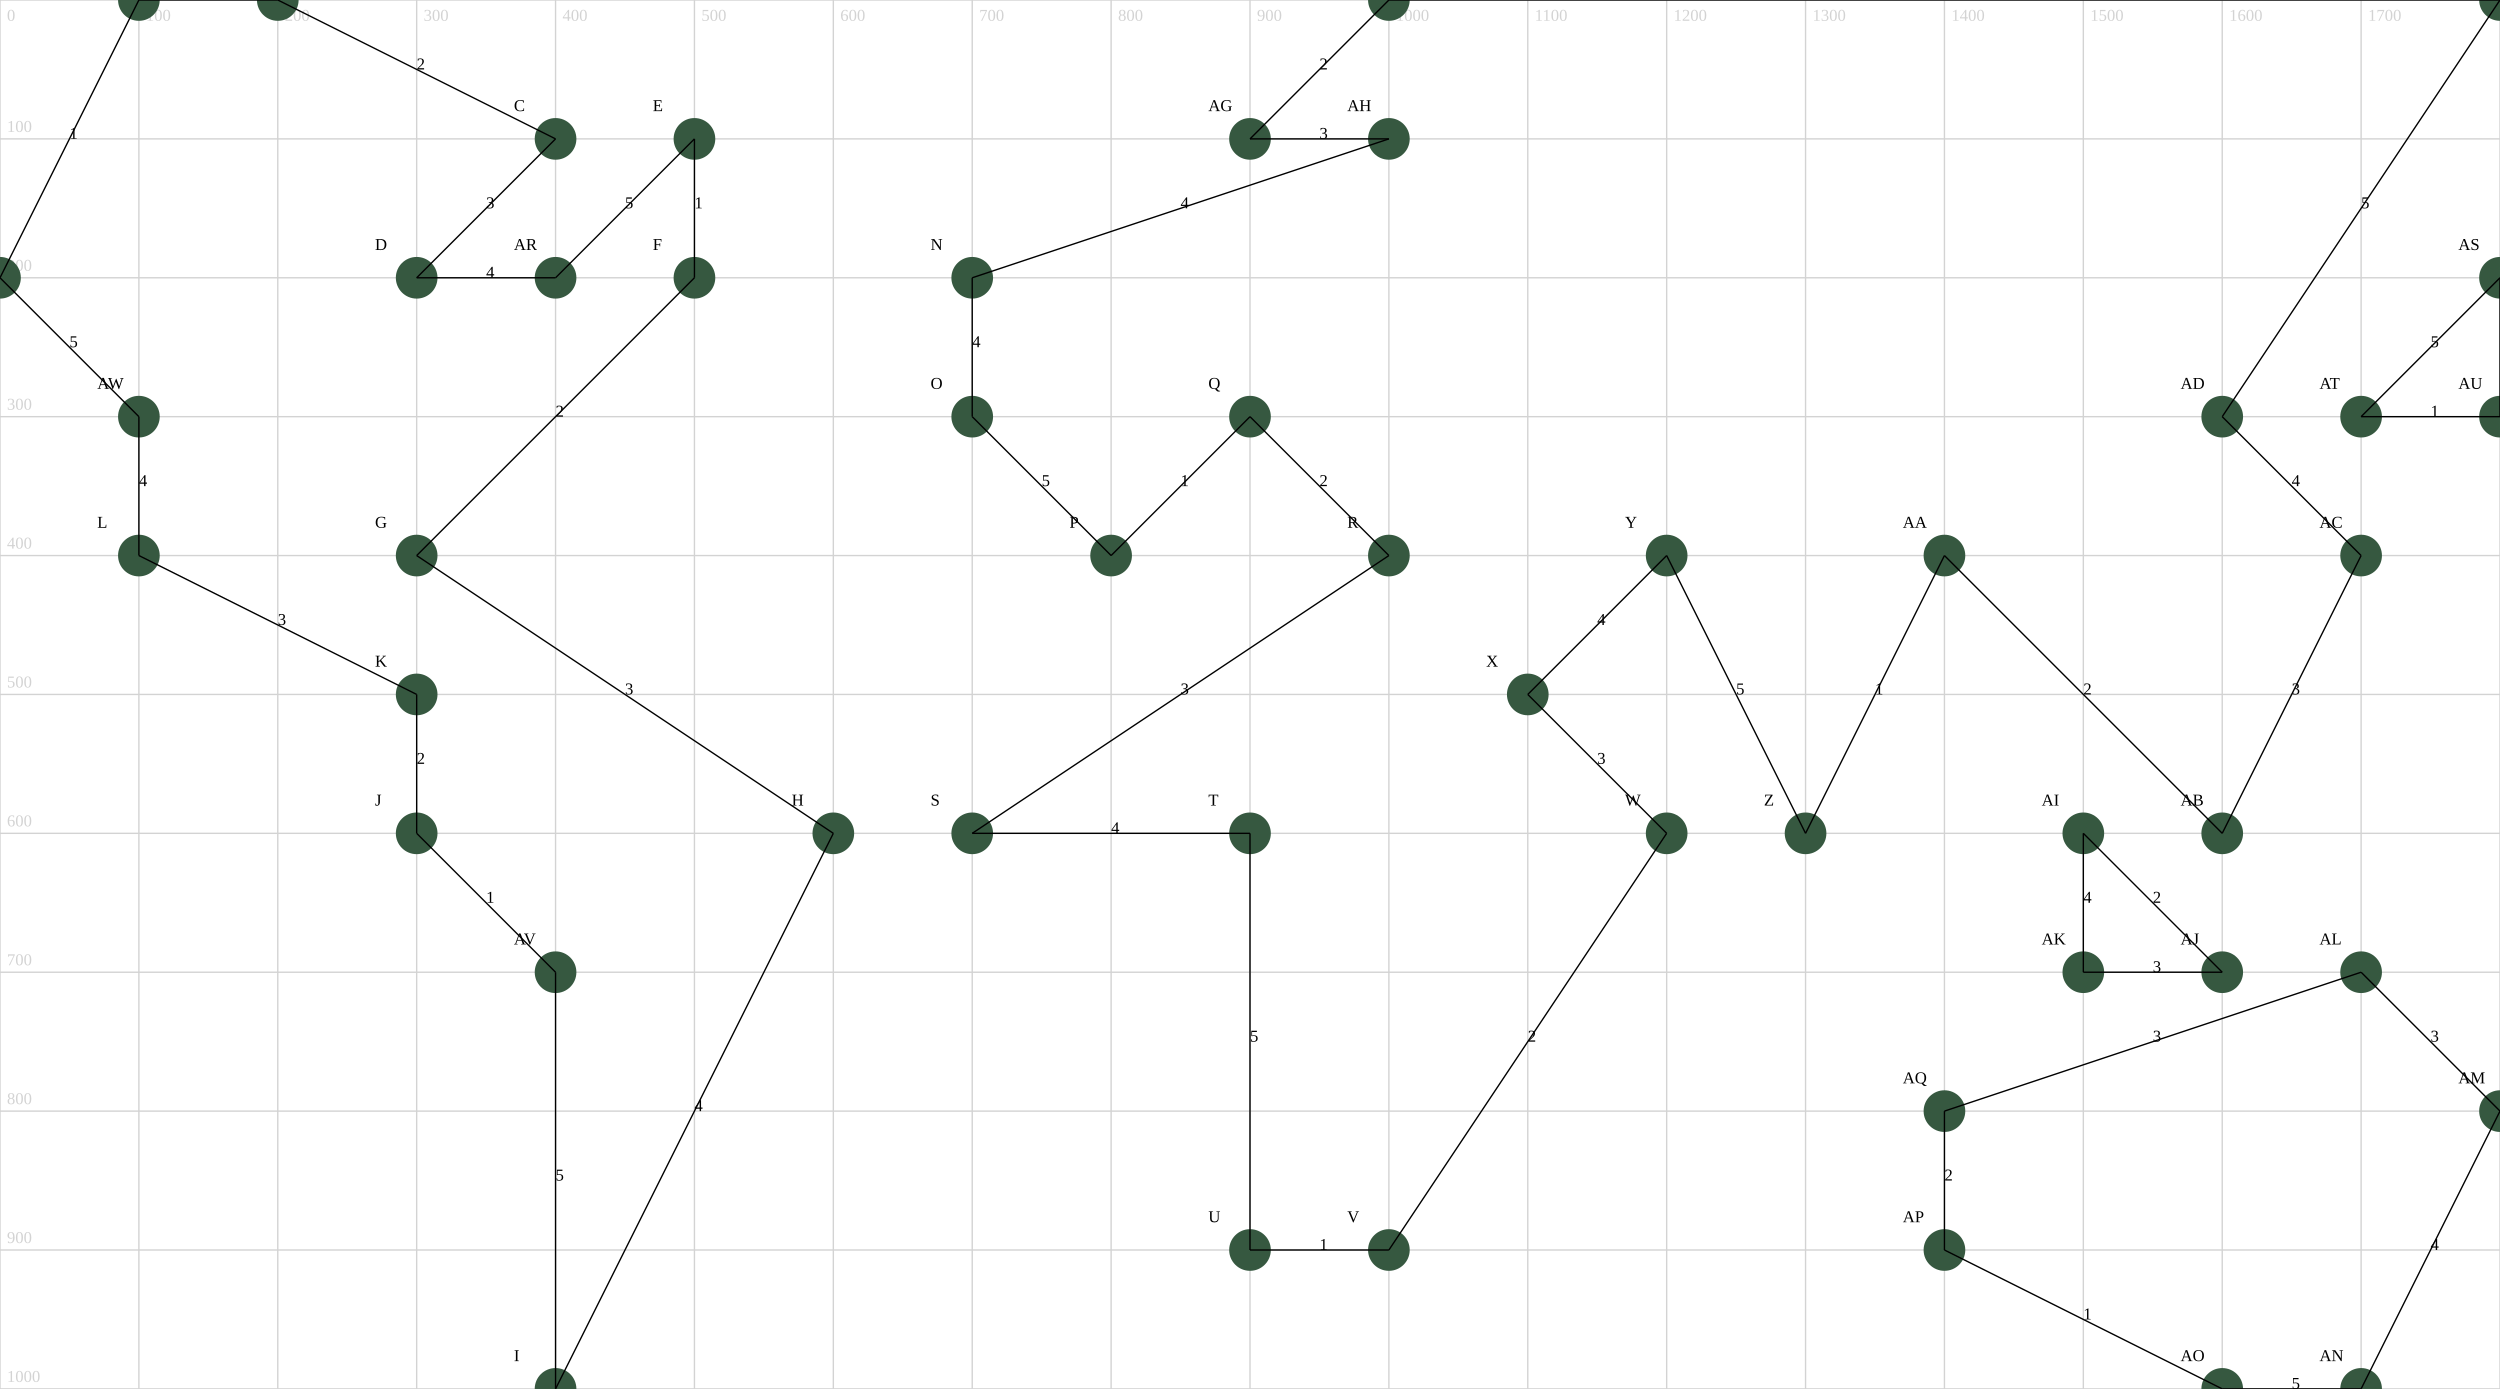
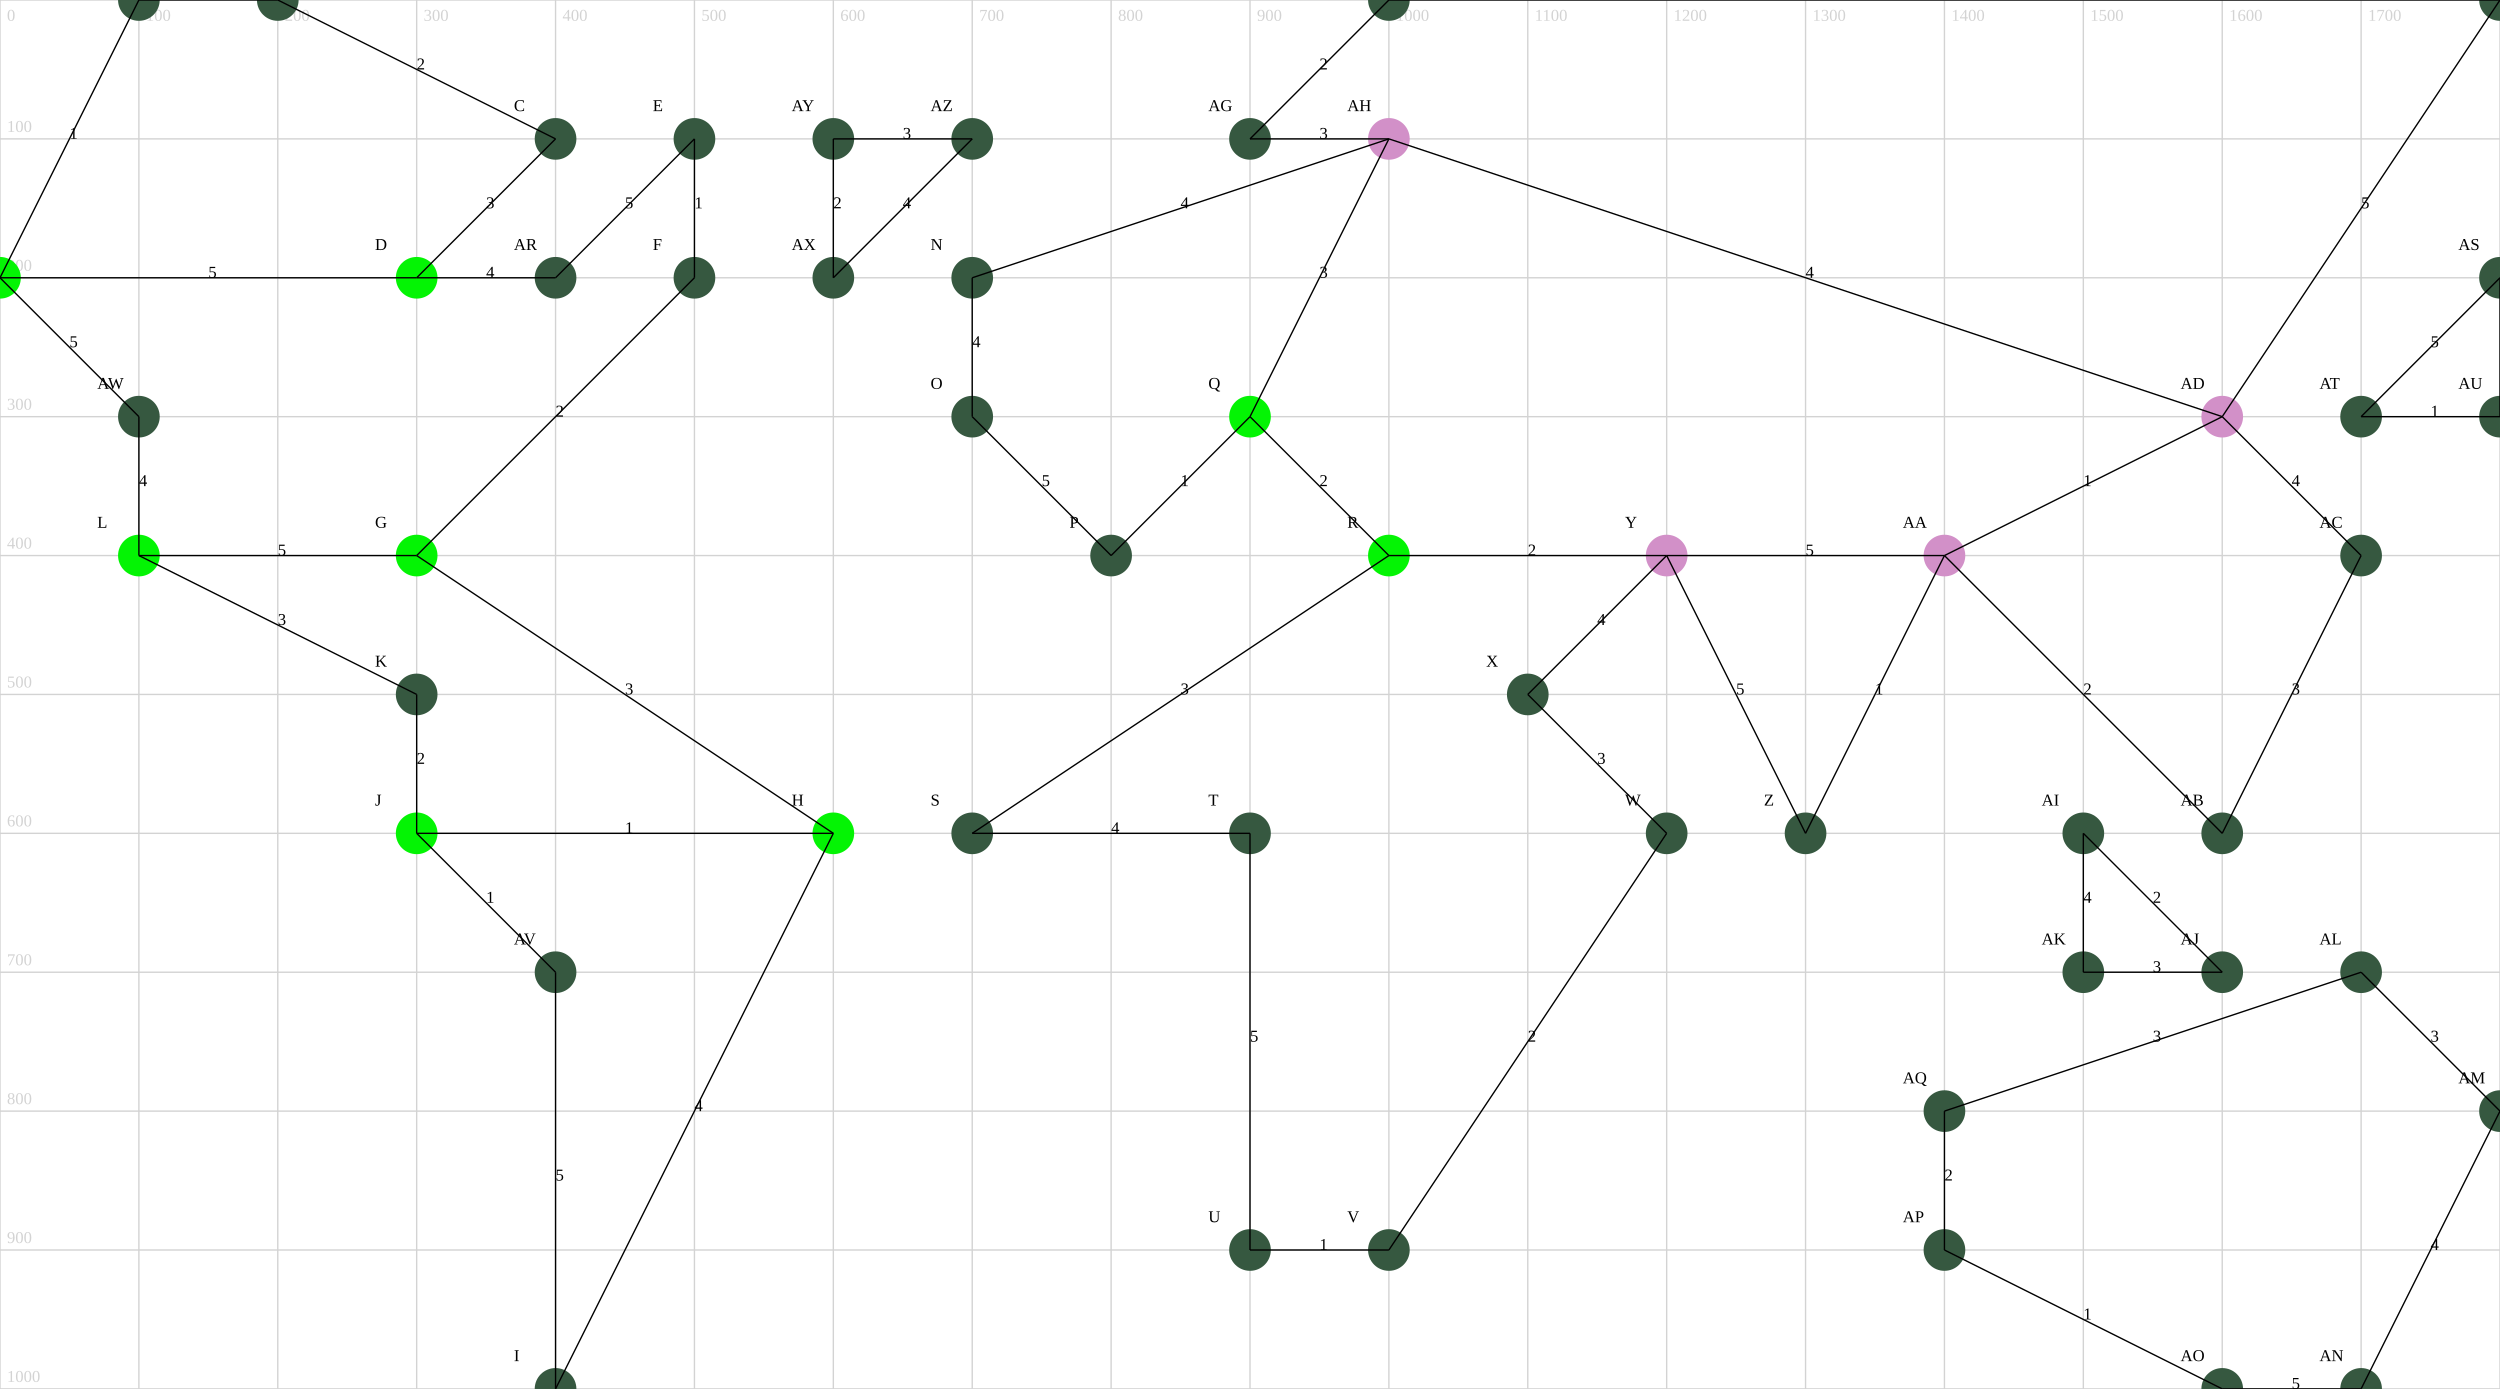
<svg xmlns="http://www.w3.org/2000/svg" version="1.1" width="1800" height="1000">
  <line x1="0" y1="0" x2="1800" y2="0" stroke="lightgrey" />
  <text x="5" y="-5" fill="lightgrey">0</text>
  <line x1="0" y1="100" x2="1800" y2="100" stroke="lightgrey" />
  <text x="5" y="95" fill="lightgrey">100</text>
  <line x1="0" y1="200" x2="1800" y2="200" stroke="lightgrey" />
  <text x="5" y="195" fill="lightgrey">200</text>
  <line x1="0" y1="300" x2="1800" y2="300" stroke="lightgrey" />
  <text x="5" y="295" fill="lightgrey">300</text>
  <line x1="0" y1="400" x2="1800" y2="400" stroke="lightgrey" />
  <text x="5" y="395" fill="lightgrey">400</text>
  <line x1="0" y1="500" x2="1800" y2="500" stroke="lightgrey" />
  <text x="5" y="495" fill="lightgrey">500</text>
  <line x1="0" y1="600" x2="1800" y2="600" stroke="lightgrey" />
  <text x="5" y="595" fill="lightgrey">600</text>
  <line x1="0" y1="700" x2="1800" y2="700" stroke="lightgrey" />
  <text x="5" y="695" fill="lightgrey">700</text>
  <line x1="0" y1="800" x2="1800" y2="800" stroke="lightgrey" />
  <text x="5" y="795" fill="lightgrey">800</text>
  <line x1="0" y1="900" x2="1800" y2="900" stroke="lightgrey" />
  <text x="5" y="895" fill="lightgrey">900</text>
  <line x1="0" y1="1000" x2="1800" y2="1000" stroke="lightgrey" />
  <text x="5" y="995" fill="lightgrey">1000</text>
  <line x1="0" y1="0" x2="0" y2="1000" stroke="lightgrey" />
  <text x="5" y="15" fill="lightgrey">0</text>
  <line x1="100" y1="0" x2="100" y2="1000" stroke="lightgrey" />
  <text x="105" y="15" fill="lightgrey">100</text>
  <line x1="200" y1="0" x2="200" y2="1000" stroke="lightgrey" />
  <text x="205" y="15" fill="lightgrey">200</text>
  <line x1="300" y1="0" x2="300" y2="1000" stroke="lightgrey" />
  <text x="305" y="15" fill="lightgrey">300</text>
  <line x1="400" y1="0" x2="400" y2="1000" stroke="lightgrey" />
  <text x="405" y="15" fill="lightgrey">400</text>
  <line x1="500" y1="0" x2="500" y2="1000" stroke="lightgrey" />
  <text x="505" y="15" fill="lightgrey">500</text>
  <line x1="600" y1="0" x2="600" y2="1000" stroke="lightgrey" />
  <text x="605" y="15" fill="lightgrey">600</text>
  <line x1="700" y1="0" x2="700" y2="1000" stroke="lightgrey" />
  <text x="705" y="15" fill="lightgrey">700</text>
  <line x1="800" y1="0" x2="800" y2="1000" stroke="lightgrey" />
  <text x="805" y="15" fill="lightgrey">800</text>
  <line x1="900" y1="0" x2="900" y2="1000" stroke="lightgrey" />
  <text x="905" y="15" fill="lightgrey">900</text>
  <line x1="1000" y1="0" x2="1000" y2="1000" stroke="lightgrey" />
  <text x="1005" y="15" fill="lightgrey">1000</text>
  <line x1="1100" y1="0" x2="1100" y2="1000" stroke="lightgrey" />
  <text x="1105" y="15" fill="lightgrey">1100</text>
  <line x1="1200" y1="0" x2="1200" y2="1000" stroke="lightgrey" />
  <text x="1205" y="15" fill="lightgrey">1200</text>
  <line x1="1300" y1="0" x2="1300" y2="1000" stroke="lightgrey" />
  <text x="1305" y="15" fill="lightgrey">1300</text>
  <line x1="1400" y1="0" x2="1400" y2="1000" stroke="lightgrey" />
  <text x="1405" y="15" fill="lightgrey">1400</text>
  <line x1="1500" y1="0" x2="1500" y2="1000" stroke="lightgrey" />
  <text x="1505" y="15" fill="lightgrey">1500</text>
  <line x1="1600" y1="0" x2="1600" y2="1000" stroke="lightgrey" />
  <text x="1605" y="15" fill="lightgrey">1600</text>
  <line x1="1700" y1="0" x2="1700" y2="1000" stroke="lightgrey" />
  <text x="1705" y="15" fill="lightgrey">1700</text>
  <line x1="1800" y1="0" x2="1800" y2="1000" stroke="lightgrey" />
  <text x="1805" y="15" fill="lightgrey">1800</text>
  <circle cx="100" cy="0" r="15" fill="rgb(54,88,64)" />
  <text x="70" y="-20" fill="rgb(0,0,0)">A</text>
  <circle cx="200" cy="0" r="15" fill="rgb(54,88,64)" />
  <text x="170" y="-20" fill="rgb(0,0,0)">B</text>
  <circle cx="400" cy="100" r="15" fill="rgb(54,88,64)" />
  <text x="370" y="80" fill="rgb(0,0,0)">C</text>
-   <circle cx="300" cy="200" r="15" fill="rgb(54,88,64)" />
+   <circle cx="300" cy="200" r="15" fill="rgb(4,244,4)" />
  <text x="270" y="180" fill="rgb(0,0,0)">D</text>
  <circle cx="500" cy="100" r="15" fill="rgb(54,88,64)" />
  <text x="470" y="80" fill="rgb(0,0,0)">E</text>
  <circle cx="500" cy="200" r="15" fill="rgb(54,88,64)" />
  <text x="470" y="180" fill="rgb(0,0,0)">F</text>
-   <circle cx="300" cy="400" r="15" fill="rgb(54,88,64)" />
+   <circle cx="300" cy="400" r="15" fill="rgb(4,244,4)" />
  <text x="270" y="380" fill="rgb(0,0,0)">G</text>
-   <circle cx="600" cy="600" r="15" fill="rgb(54,88,64)" />
+   <circle cx="600" cy="600" r="15" fill="rgb(4,244,4)" />
  <text x="570" y="580" fill="rgb(0,0,0)">H</text>
  <circle cx="400" cy="1000" r="15" fill="rgb(54,88,64)" />
  <text x="370" y="980" fill="rgb(0,0,0)">I</text>
-   <circle cx="300" cy="600" r="15" fill="rgb(54,88,64)" />
+   <circle cx="300" cy="600" r="15" fill="rgb(4,244,4)" />
  <text x="270" y="580" fill="rgb(0,0,0)">J</text>
  <circle cx="300" cy="500" r="15" fill="rgb(54,88,64)" />
  <text x="270" y="480" fill="rgb(0,0,0)">K</text>
-   <circle cx="100" cy="400" r="15" fill="rgb(54,88,64)" />
+   <circle cx="100" cy="400" r="15" fill="rgb(4,244,4)" />
  <text x="70" y="380" fill="rgb(0,0,0)">L</text>
-   <circle cx="0" cy="200" r="15" fill="rgb(54,88,64)" />
+   <circle cx="0" cy="200" r="15" fill="rgb(4,244,4)" />
  <text x="-30" y="180" fill="rgb(0,0,0)">M</text>
  <circle cx="700" cy="200" r="15" fill="rgb(54,88,64)" />
  <text x="670" y="180" fill="rgb(0,0,0)">N</text>
  <circle cx="700" cy="300" r="15" fill="rgb(54,88,64)" />
  <text x="670" y="280" fill="rgb(0,0,0)">O</text>
  <circle cx="800" cy="400" r="15" fill="rgb(54,88,64)" />
  <text x="770" y="380" fill="rgb(0,0,0)">P</text>
-   <circle cx="900" cy="300" r="15" fill="rgb(54,88,64)" />
+   <circle cx="900" cy="300" r="15" fill="rgb(4,244,4)" />
  <text x="870" y="280" fill="rgb(0,0,0)">Q</text>
-   <circle cx="1000" cy="400" r="15" fill="rgb(54,88,64)" />
+   <circle cx="1000" cy="400" r="15" fill="rgb(4,244,4)" />
  <text x="970" y="380" fill="rgb(0,0,0)">R</text>
  <circle cx="700" cy="600" r="15" fill="rgb(54,88,64)" />
  <text x="670" y="580" fill="rgb(0,0,0)">S</text>
  <circle cx="900" cy="600" r="15" fill="rgb(54,88,64)" />
  <text x="870" y="580" fill="rgb(0,0,0)">T</text>
  <circle cx="900" cy="900" r="15" fill="rgb(54,88,64)" />
  <text x="870" y="880" fill="rgb(0,0,0)">U</text>
  <circle cx="1000" cy="900" r="15" fill="rgb(54,88,64)" />
  <text x="970" y="880" fill="rgb(0,0,0)">V</text>
  <circle cx="1200" cy="600" r="15" fill="rgb(54,88,64)" />
  <text x="1170" y="580" fill="rgb(0,0,0)">W</text>
  <circle cx="1100" cy="500" r="15" fill="rgb(54,88,64)" />
  <text x="1070" y="480" fill="rgb(0,0,0)">X</text>
-   <circle cx="1200" cy="400" r="15" fill="rgb(54,88,64)" />
+   <circle cx="1200" cy="400" r="15" fill="rgb(210,144,200)" />
  <text x="1170" y="380" fill="rgb(0,0,0)">Y</text>
  <circle cx="1300" cy="600" r="15" fill="rgb(54,88,64)" />
  <text x="1270" y="580" fill="rgb(0,0,0)">Z</text>
-   <circle cx="1400" cy="400" r="15" fill="rgb(54,88,64)" />
+   <circle cx="1400" cy="400" r="15" fill="rgb(210,144,200)" />
  <text x="1370" y="380" fill="rgb(0,0,0)">AA</text>
  <circle cx="1600" cy="600" r="15" fill="rgb(54,88,64)" />
  <text x="1570" y="580" fill="rgb(0,0,0)">AB</text>
  <circle cx="1700" cy="400" r="15" fill="rgb(54,88,64)" />
  <text x="1670" y="380" fill="rgb(0,0,0)">AC</text>
-   <circle cx="1600" cy="300" r="15" fill="rgb(54,88,64)" />
+   <circle cx="1600" cy="300" r="15" fill="rgb(210,144,200)" />
  <text x="1570" y="280" fill="rgb(0,0,0)">AD</text>
  <circle cx="1800" cy="0" r="15" fill="rgb(54,88,64)" />
  <text x="1770" y="-20" fill="rgb(0,0,0)">AE</text>
  <circle cx="1000" cy="0" r="15" fill="rgb(54,88,64)" />
  <text x="970" y="-20" fill="rgb(0,0,0)">AF</text>
  <circle cx="900" cy="100" r="15" fill="rgb(54,88,64)" />
  <text x="870" y="80" fill="rgb(0,0,0)">AG</text>
-   <circle cx="1000" cy="100" r="15" fill="rgb(54,88,64)" />
+   <circle cx="1000" cy="100" r="15" fill="rgb(210,144,200)" />
  <text x="970" y="80" fill="rgb(0,0,0)">AH</text>
  <circle cx="1500" cy="600" r="15" fill="rgb(54,88,64)" />
  <text x="1470" y="580" fill="rgb(0,0,0)">AI</text>
  <circle cx="1600" cy="700" r="15" fill="rgb(54,88,64)" />
  <text x="1570" y="680" fill="rgb(0,0,0)">AJ</text>
  <circle cx="1500" cy="700" r="15" fill="rgb(54,88,64)" />
  <text x="1470" y="680" fill="rgb(0,0,0)">AK</text>
  <circle cx="1700" cy="700" r="15" fill="rgb(54,88,64)" />
  <text x="1670" y="680" fill="rgb(0,0,0)">AL</text>
  <circle cx="1800" cy="800" r="15" fill="rgb(54,88,64)" />
  <text x="1770" y="780" fill="rgb(0,0,0)">AM</text>
  <circle cx="1700" cy="1000" r="15" fill="rgb(54,88,64)" />
  <text x="1670" y="980" fill="rgb(0,0,0)">AN</text>
  <circle cx="1600" cy="1000" r="15" fill="rgb(54,88,64)" />
  <text x="1570" y="980" fill="rgb(0,0,0)">AO</text>
  <circle cx="1400" cy="900" r="15" fill="rgb(54,88,64)" />
  <text x="1370" y="880" fill="rgb(0,0,0)">AP</text>
  <circle cx="1400" cy="800" r="15" fill="rgb(54,88,64)" />
  <text x="1370" y="780" fill="rgb(0,0,0)">AQ</text>
  <circle cx="400" cy="200" r="15" fill="rgb(54,88,64)" />
  <text x="370" y="180" fill="rgb(0,0,0)">AR</text>
  <circle cx="1800" cy="200" r="15" fill="rgb(54,88,64)" />
  <text x="1770" y="180" fill="rgb(0,0,0)">AS</text>
  <circle cx="1700" cy="300" r="15" fill="rgb(54,88,64)" />
  <text x="1670" y="280" fill="rgb(0,0,0)">AT</text>
  <circle cx="1800" cy="300" r="15" fill="rgb(54,88,64)" />
  <text x="1770" y="280" fill="rgb(0,0,0)">AU</text>
  <circle cx="400" cy="700" r="15" fill="rgb(54,88,64)" />
  <text x="370" y="680" fill="rgb(0,0,0)">AV</text>
  <circle cx="100" cy="300" r="15" fill="rgb(54,88,64)" />
  <text x="70" y="280" fill="rgb(0,0,0)">AW</text>
+   <circle cx="600" cy="200" r="15" fill="rgb(54,88,64)" />
+   <text x="570" y="180" fill="rgb(0,0,0)">AX</text>
+   <circle cx="600" cy="100" r="15" fill="rgb(54,88,64)" />
+   <text x="570" y="80" fill="rgb(0,0,0)">AY</text>
+   <circle cx="700" cy="100" r="15" fill="rgb(54,88,64)" />
+   <text x="670" y="80" fill="rgb(0,0,0)">AZ</text>
  <line x1="100" y1="0" x2="200" y2="0" stroke="rgb(0,0,0)" />
  <text x="150" y="0" fill="rgb(0,0,0)">1</text>
  <line x1="200" y1="0" x2="400" y2="100" stroke="rgb(0,0,0)" />
  <text x="300" y="50" fill="rgb(0,0,0)">2</text>
  <line x1="400" y1="100" x2="300" y2="200" stroke="rgb(0,0,0)" />
  <text x="350" y="150" fill="rgb(0,0,0)">3</text>
  <line x1="300" y1="200" x2="400" y2="200" stroke="rgb(0,0,0)" />
  <text x="350" y="200" fill="rgb(0,0,0)">4</text>
  <line x1="400" y1="200" x2="500" y2="100" stroke="rgb(0,0,0)" />
  <text x="450" y="150" fill="rgb(0,0,0)">5</text>
  <line x1="500" y1="100" x2="500" y2="200" stroke="rgb(0,0,0)" />
  <text x="500" y="150" fill="rgb(0,0,0)">1</text>
  <line x1="500" y1="200" x2="300" y2="400" stroke="rgb(0,0,0)" />
  <text x="400" y="300" fill="rgb(0,0,0)">2</text>
  <line x1="300" y1="400" x2="600" y2="600" stroke="rgb(0,0,0)" />
  <text x="450" y="500" fill="rgb(0,0,0)">3</text>
  <line x1="600" y1="600" x2="400" y2="1000" stroke="rgb(0,0,0)" />
  <text x="500" y="800" fill="rgb(0,0,0)">4</text>
  <line x1="400" y1="1000" x2="400" y2="700" stroke="rgb(0,0,0)" />
  <text x="400" y="850" fill="rgb(0,0,0)">5</text>
  <line x1="400" y1="700" x2="300" y2="600" stroke="rgb(0,0,0)" />
  <text x="350" y="650" fill="rgb(0,0,0)">1</text>
  <line x1="300" y1="600" x2="300" y2="500" stroke="rgb(0,0,0)" />
  <text x="300" y="550" fill="rgb(0,0,0)">2</text>
  <line x1="300" y1="500" x2="100" y2="400" stroke="rgb(0,0,0)" />
  <text x="200" y="450" fill="rgb(0,0,0)">3</text>
  <line x1="100" y1="400" x2="100" y2="300" stroke="rgb(0,0,0)" />
  <text x="100" y="350" fill="rgb(0,0,0)">4</text>
  <line x1="100" y1="300" x2="0" y2="200" stroke="rgb(0,0,0)" />
  <text x="50" y="250" fill="rgb(0,0,0)">5</text>
  <line x1="0" y1="200" x2="100" y2="0" stroke="rgb(0,0,0)" />
  <text x="50" y="100" fill="rgb(0,0,0)">1</text>
  <line x1="1500" y1="600" x2="1600" y2="700" stroke="rgb(0,0,0)" />
  <text x="1550" y="650" fill="rgb(0,0,0)">2</text>
  <line x1="1600" y1="700" x2="1500" y2="700" stroke="rgb(0,0,0)" />
  <text x="1550" y="700" fill="rgb(0,0,0)">3</text>
  <line x1="1500" y1="600" x2="1500" y2="700" stroke="rgb(0,0,0)" />
  <text x="1500" y="650" fill="rgb(0,0,0)">4</text>
  <line x1="1800" y1="200" x2="1700" y2="300" stroke="rgb(0,0,0)" />
  <text x="1750" y="250" fill="rgb(0,0,0)">5</text>
  <line x1="1700" y1="300" x2="1800" y2="300" stroke="rgb(0,0,0)" />
  <text x="1750" y="300" fill="rgb(0,0,0)">1</text>
  <line x1="1800" y1="200" x2="1800" y2="300" stroke="rgb(0,0,0)" />
  <text x="1800" y="250" fill="rgb(0,0,0)">2</text>
  <line x1="1700" y1="700" x2="1800" y2="800" stroke="rgb(0,0,0)" />
  <text x="1750" y="750" fill="rgb(0,0,0)">3</text>
  <line x1="1800" y1="800" x2="1700" y2="1000" stroke="rgb(0,0,0)" />
  <text x="1750" y="900" fill="rgb(0,0,0)">4</text>
  <line x1="1700" y1="1000" x2="1600" y2="1000" stroke="rgb(0,0,0)" />
  <text x="1650" y="1000" fill="rgb(0,0,0)">5</text>
  <line x1="1600" y1="1000" x2="1400" y2="900" stroke="rgb(0,0,0)" />
  <text x="1500" y="950" fill="rgb(0,0,0)">1</text>
  <line x1="1400" y1="900" x2="1400" y2="800" stroke="rgb(0,0,0)" />
  <text x="1400" y="850" fill="rgb(0,0,0)">2</text>
  <line x1="1400" y1="800" x2="1700" y2="700" stroke="rgb(0,0,0)" />
  <text x="1550" y="750" fill="rgb(0,0,0)">3</text>
  <line x1="700" y1="200" x2="700" y2="300" stroke="rgb(0,0,0)" />
  <text x="700" y="250" fill="rgb(0,0,0)">4</text>
  <line x1="700" y1="300" x2="800" y2="400" stroke="rgb(0,0,0)" />
  <text x="750" y="350" fill="rgb(0,0,0)">5</text>
  <line x1="800" y1="400" x2="900" y2="300" stroke="rgb(0,0,0)" />
  <text x="850" y="350" fill="rgb(0,0,0)">1</text>
  <line x1="900" y1="300" x2="1000" y2="400" stroke="rgb(0,0,0)" />
  <text x="950" y="350" fill="rgb(0,0,0)">2</text>
  <line x1="1000" y1="400" x2="700" y2="600" stroke="rgb(0,0,0)" />
  <text x="850" y="500" fill="rgb(0,0,0)">3</text>
  <line x1="700" y1="600" x2="900" y2="600" stroke="rgb(0,0,0)" />
  <text x="800" y="600" fill="rgb(0,0,0)">4</text>
  <line x1="900" y1="600" x2="900" y2="900" stroke="rgb(0,0,0)" />
  <text x="900" y="750" fill="rgb(0,0,0)">5</text>
  <line x1="900" y1="900" x2="1000" y2="900" stroke="rgb(0,0,0)" />
  <text x="950" y="900" fill="rgb(0,0,0)">1</text>
  <line x1="1000" y1="900" x2="1200" y2="600" stroke="rgb(0,0,0)" />
  <text x="1100" y="750" fill="rgb(0,0,0)">2</text>
  <line x1="1200" y1="600" x2="1100" y2="500" stroke="rgb(0,0,0)" />
  <text x="1150" y="550" fill="rgb(0,0,0)">3</text>
  <line x1="1100" y1="500" x2="1200" y2="400" stroke="rgb(0,0,0)" />
  <text x="1150" y="450" fill="rgb(0,0,0)">4</text>
  <line x1="1200" y1="400" x2="1300" y2="600" stroke="rgb(0,0,0)" />
  <text x="1250" y="500" fill="rgb(0,0,0)">5</text>
  <line x1="1300" y1="600" x2="1400" y2="400" stroke="rgb(0,0,0)" />
  <text x="1350" y="500" fill="rgb(0,0,0)">1</text>
  <line x1="1400" y1="400" x2="1600" y2="600" stroke="rgb(0,0,0)" />
  <text x="1500" y="500" fill="rgb(0,0,0)">2</text>
  <line x1="1600" y1="600" x2="1700" y2="400" stroke="rgb(0,0,0)" />
  <text x="1650" y="500" fill="rgb(0,0,0)">3</text>
  <line x1="1700" y1="400" x2="1600" y2="300" stroke="rgb(0,0,0)" />
  <text x="1650" y="350" fill="rgb(0,0,0)">4</text>
  <line x1="1600" y1="300" x2="1800" y2="0" stroke="rgb(0,0,0)" />
  <text x="1700" y="150" fill="rgb(0,0,0)">5</text>
  <line x1="1800" y1="0" x2="1000" y2="0" stroke="rgb(0,0,0)" />
  <text x="1400" y="0" fill="rgb(0,0,0)">1</text>
  <line x1="1000" y1="0" x2="900" y2="100" stroke="rgb(0,0,0)" />
  <text x="950" y="50" fill="rgb(0,0,0)">2</text>
  <line x1="900" y1="100" x2="1000" y2="100" stroke="rgb(0,0,0)" />
  <text x="950" y="100" fill="rgb(0,0,0)">3</text>
  <line x1="1000" y1="100" x2="700" y2="200" stroke="rgb(0,0,0)" />
  <text x="850" y="150" fill="rgb(0,0,0)">4</text>
+   <line x1="100" y1="400" x2="300" y2="400" stroke="rgb(0,0,0)" />
+   <text x="200" y="400" fill="rgb(0,0,0)">5</text>
+   <line x1="300" y1="200" x2="0" y2="200" stroke="rgb(0,0,0)" />
+   <text x="150" y="200" fill="rgb(0,0,0)">5</text>
+   <line x1="300" y1="600" x2="600" y2="600" stroke="rgb(0,0,0)" />
+   <text x="450" y="600" fill="rgb(0,0,0)">1</text>
+   <line x1="1000" y1="400" x2="1200" y2="400" stroke="rgb(0,0,0)" />
+   <text x="1100" y="400" fill="rgb(0,0,0)">2</text>
+   <line x1="900" y1="300" x2="1000" y2="100" stroke="rgb(0,0,0)" />
+   <text x="950" y="200" fill="rgb(0,0,0)">3</text>
+   <line x1="1000" y1="100" x2="1600" y2="300" stroke="rgb(0,0,0)" />
+   <text x="1300" y="200" fill="rgb(0,0,0)">4</text>
+   <line x1="1200" y1="400" x2="1400" y2="400" stroke="rgb(0,0,0)" />
+   <text x="1300" y="400" fill="rgb(0,0,0)">5</text>
+   <line x1="1400" y1="400" x2="1600" y2="300" stroke="rgb(0,0,0)" />
+   <text x="1500" y="350" fill="rgb(0,0,0)">1</text>
+   <line x1="600" y1="200" x2="600" y2="100" stroke="rgb(0,0,0)" />
+   <text x="600" y="150" fill="rgb(0,0,0)">2</text>
+   <line x1="600" y1="100" x2="700" y2="100" stroke="rgb(0,0,0)" />
+   <text x="650" y="100" fill="rgb(0,0,0)">3</text>
+   <line x1="700" y1="100" x2="600" y2="200" stroke="rgb(0,0,0)" />
+   <text x="650" y="150" fill="rgb(0,0,0)">4</text>
</svg>
